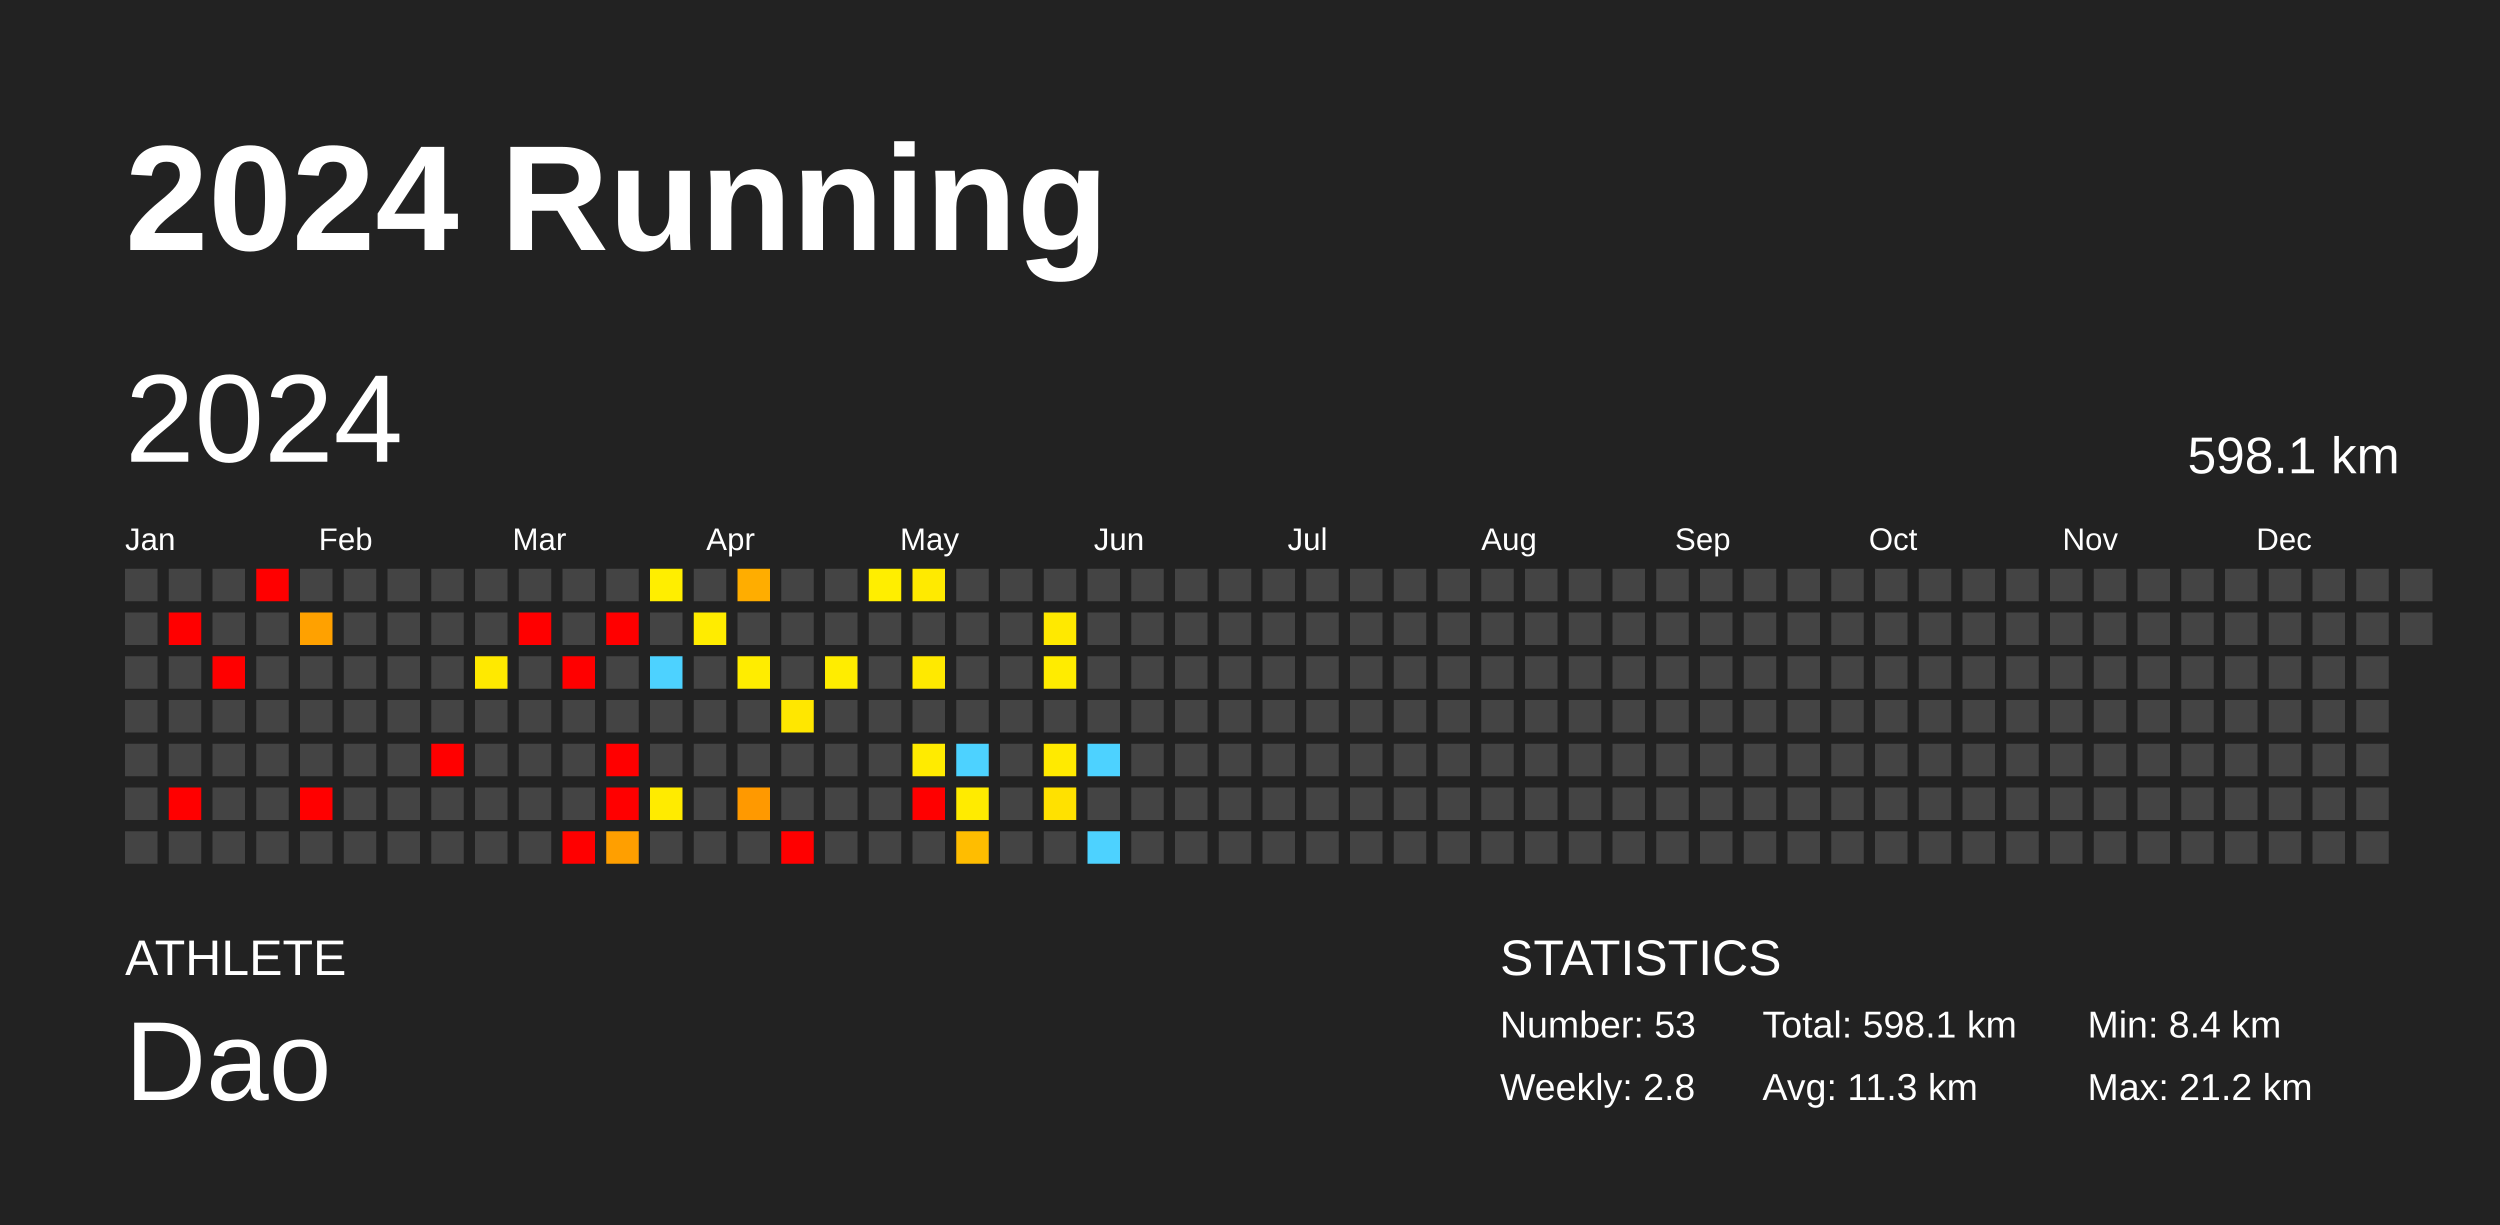
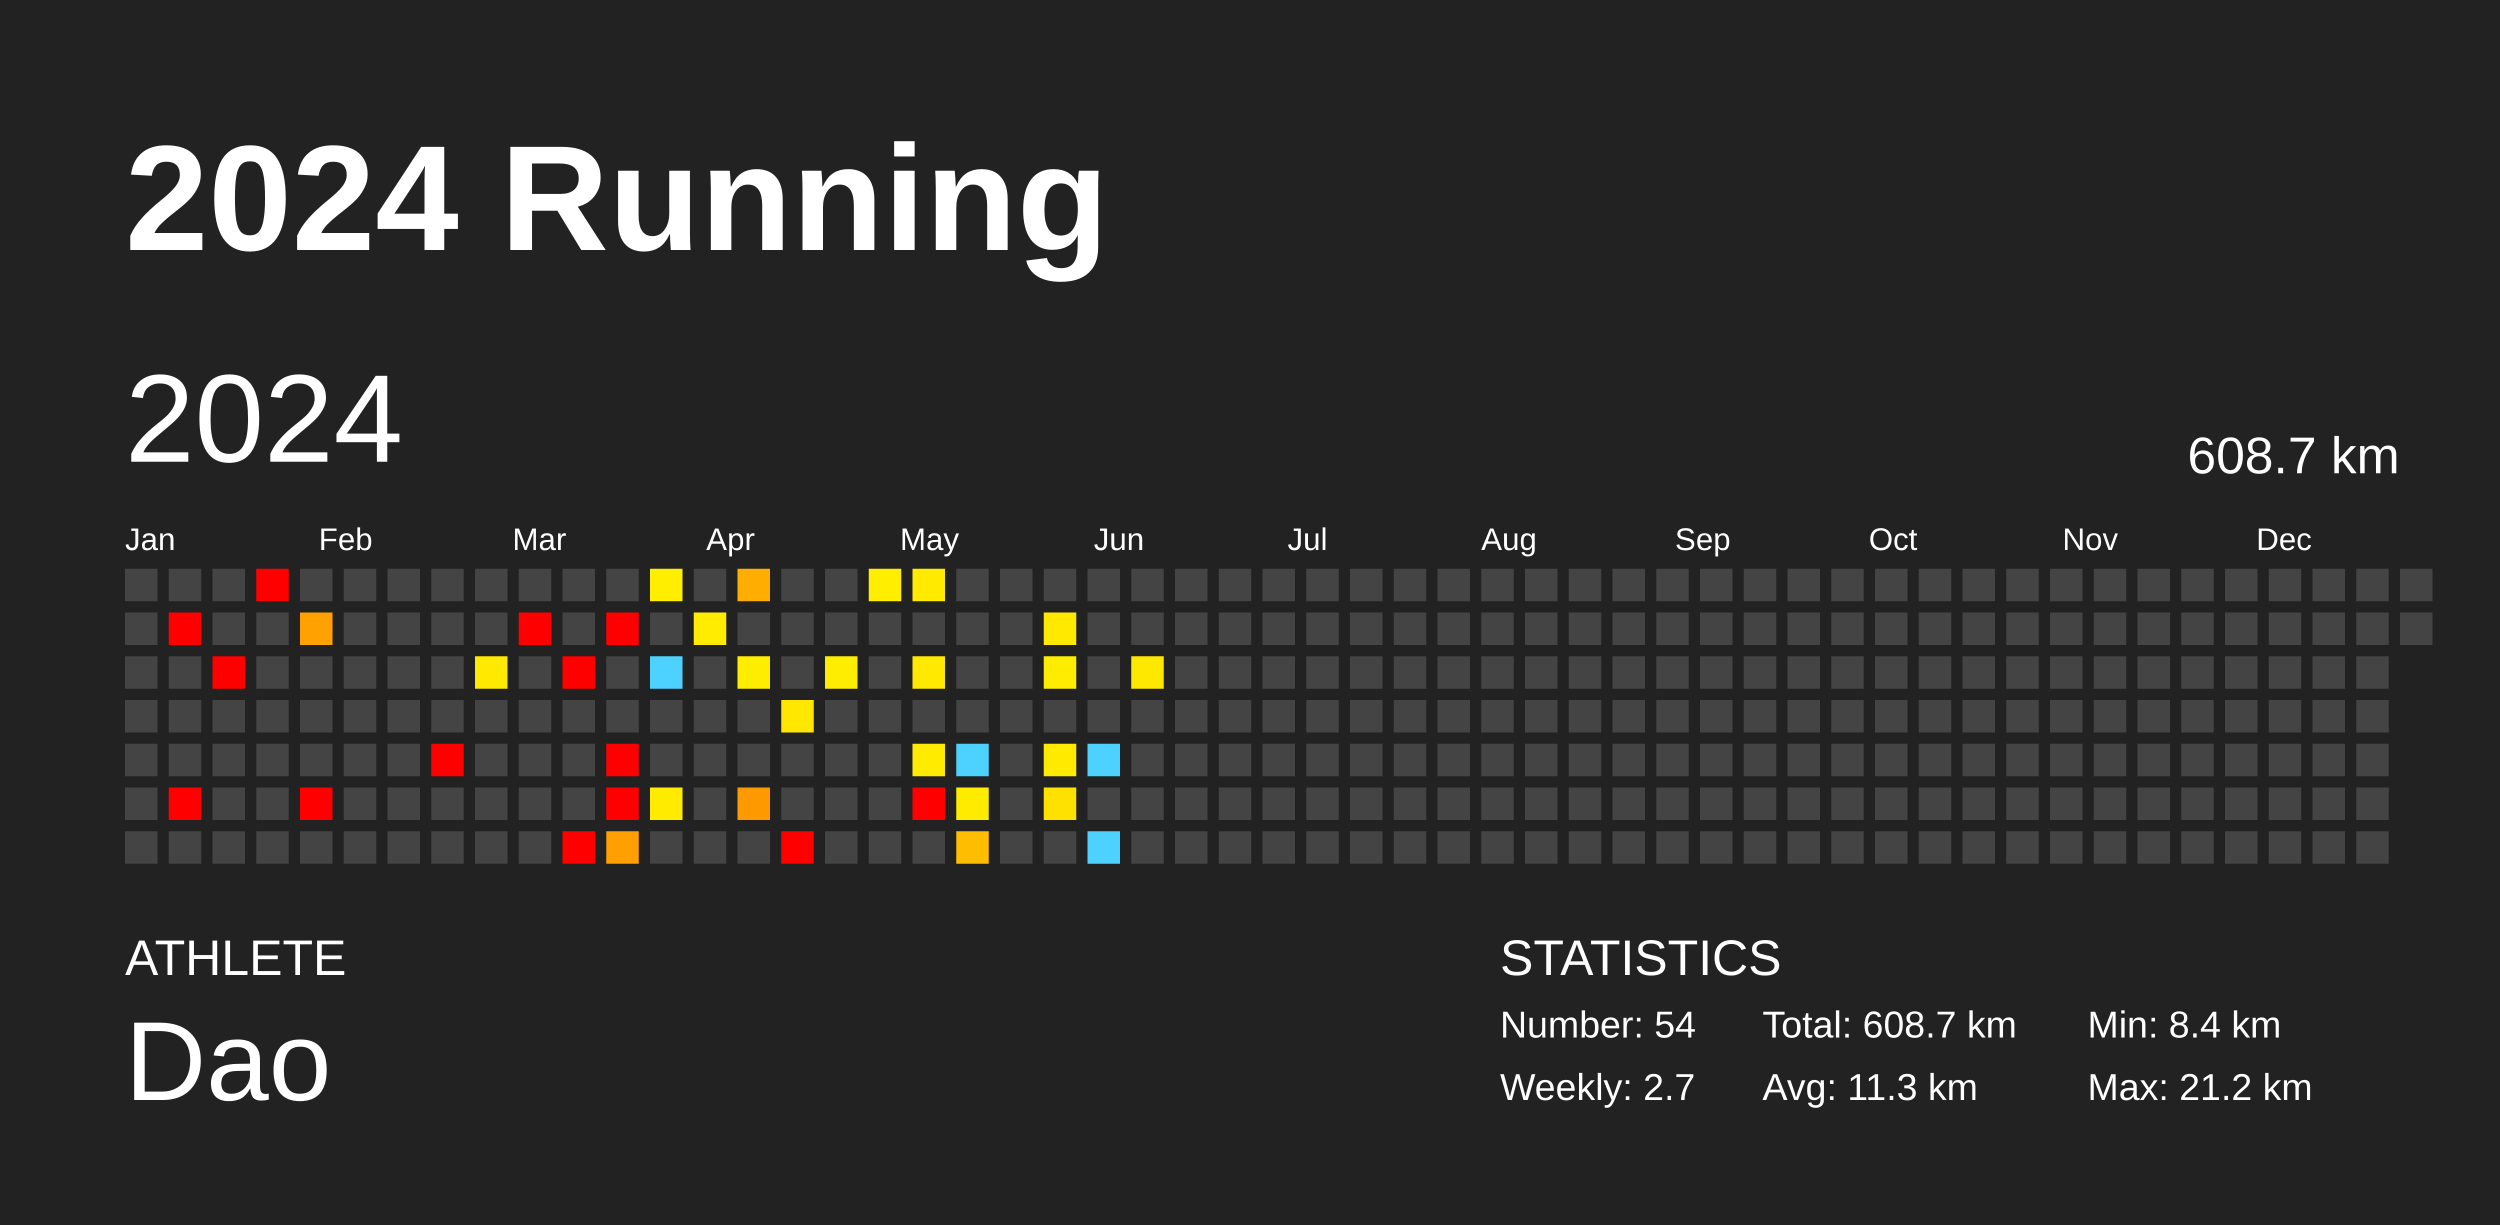
<svg xmlns="http://www.w3.org/2000/svg" baseProfile="full" height="98mm" version="1.1" viewBox="0,0,200,98" width="200mm">
  <defs />
  <rect fill="#222222" height="98" width="200" x="0" y="0" />
  <text fill="#FFFFFF" style="font-size:12px; font-family:Arial; font-weight:bold;" x="10" y="20">2024 Running</text>
  <text fill="#FFFFFF" style="font-size:4px; font-family:Arial" x="10" y="78">ATHLETE</text>
  <text fill="#FFFFFF" style="font-size:9px; font-family:Arial" x="10" y="88">Dao</text>
  <text fill="#FFFFFF" style="font-size:4px; font-family:Arial" x="120" y="78">STATISTICS</text>
-   <text fill="#FFFFFF" style="font-size:3px; font-family:Arial" x="120" y="83">Number: 53</text>
-   <text fill="#FFFFFF" style="font-size:3px; font-family:Arial" x="120" y="88">Weekly: 2.8</text>
-   <text fill="#FFFFFF" style="font-size:3px; font-family:Arial" x="141" y="83">Total: 598.1 km</text>
+   <text fill="#FFFFFF" style="font-size:3px; font-family:Arial" x="120" y="83">Number: 54</text>
+   <text fill="#FFFFFF" style="font-size:3px; font-family:Arial" x="120" y="88">Weekly: 2.7</text>
+   <text fill="#FFFFFF" style="font-size:3px; font-family:Arial" x="141" y="83">Total: 608.7 km</text>
  <text fill="#FFFFFF" style="font-size:3px; font-family:Arial" x="141" y="88">Avg: 11.3 km</text>
  <text fill="#FFFFFF" style="font-size:3px; font-family:Arial" x="167" y="83">Min: 8.4 km</text>
  <text fill="#FFFFFF" style="font-size:3px; font-family:Arial" x="167" y="88">Max: 21.2 km</text>
  <text dominant-baseline="hanging" fill="#FFFFFF" style="font-size:10.0px; font-family:Arial;" x="10" y="30">2024</text>
-   <text dominant-baseline="hanging" fill="#FFFFFF" style="font-size:4.125px; font-family:Arial;" x="175" y="35">598.1 km</text>
+   <text dominant-baseline="hanging" fill="#FFFFFF" style="font-size:4.125px; font-family:Arial;" x="175" y="35">608.7 km</text>
  <text fill="#FFFFFF" style="font-size:2.5px; font-family:Arial" x="10.0" y="44">Jan</text>
  <text fill="#FFFFFF" style="font-size:2.5px; font-family:Arial" x="25.5" y="44">Feb</text>
  <text fill="#FFFFFF" style="font-size:2.5px; font-family:Arial" x="41.0" y="44">Mar</text>
  <text fill="#FFFFFF" style="font-size:2.5px; font-family:Arial" x="56.5" y="44">Apr</text>
  <text fill="#FFFFFF" style="font-size:2.5px; font-family:Arial" x="72.0" y="44">May</text>
  <text fill="#FFFFFF" style="font-size:2.5px; font-family:Arial" x="87.5" y="44">Jun</text>
  <text fill="#FFFFFF" style="font-size:2.5px; font-family:Arial" x="103.0" y="44">Jul</text>
  <text fill="#FFFFFF" style="font-size:2.5px; font-family:Arial" x="118.5" y="44">Aug</text>
  <text fill="#FFFFFF" style="font-size:2.5px; font-family:Arial" x="134.0" y="44">Sep</text>
  <text fill="#FFFFFF" style="font-size:2.5px; font-family:Arial" x="149.5" y="44">Oct</text>
  <text fill="#FFFFFF" style="font-size:2.5px; font-family:Arial" x="165.0" y="44">Nov</text>
  <text fill="#FFFFFF" style="font-size:2.5px; font-family:Arial" x="180.5" y="44">Dec</text>
  <rect fill="#444444" height="2.6" width="2.6" x="10.0" y="45.5" />
  <rect fill="#444444" height="2.6" width="2.6" x="10.0" y="49.0" />
  <rect fill="#444444" height="2.6" width="2.6" x="10.0" y="52.5" />
  <rect fill="#444444" height="2.6" width="2.6" x="10.0" y="56.0" />
  <rect fill="#444444" height="2.6" width="2.6" x="10.0" y="59.5" />
  <rect fill="#444444" height="2.6" width="2.6" x="10.0" y="63.0" />
  <rect fill="#444444" height="2.6" width="2.6" x="10.0" y="66.5" />
  <rect fill="#444444" height="2.6" width="2.6" x="13.5" y="45.5" />
  <rect fill="red" height="2.6" width="2.6" x="13.5" y="49.0" />
  <rect fill="#444444" height="2.6" width="2.6" x="13.5" y="52.5" />
  <rect fill="#444444" height="2.6" width="2.6" x="13.5" y="56.0" />
  <rect fill="#444444" height="2.6" width="2.6" x="13.5" y="59.5" />
  <rect fill="red" height="2.6" width="2.6" x="13.5" y="63.0" />
  <rect fill="#444444" height="2.6" width="2.6" x="13.5" y="66.5" />
  <rect fill="#444444" height="2.6" width="2.6" x="17.0" y="45.5" />
  <rect fill="#444444" height="2.6" width="2.6" x="17.0" y="49.0" />
  <rect fill="red" height="2.6" width="2.6" x="17.0" y="52.5" />
  <rect fill="#444444" height="2.6" width="2.6" x="17.0" y="56.0" />
  <rect fill="#444444" height="2.6" width="2.6" x="17.0" y="59.5" />
  <rect fill="#444444" height="2.6" width="2.6" x="17.0" y="63.0" />
  <rect fill="#444444" height="2.6" width="2.6" x="17.0" y="66.5" />
  <rect fill="red" height="2.6" width="2.6" x="20.5" y="45.5" />
  <rect fill="#444444" height="2.6" width="2.6" x="20.5" y="49.0" />
  <rect fill="#444444" height="2.6" width="2.6" x="20.5" y="52.5" />
  <rect fill="#444444" height="2.6" width="2.6" x="20.5" y="56.0" />
  <rect fill="#444444" height="2.6" width="2.6" x="20.5" y="59.5" />
  <rect fill="#444444" height="2.6" width="2.6" x="20.5" y="63.0" />
  <rect fill="#444444" height="2.6" width="2.6" x="20.5" y="66.5" />
  <rect fill="#444444" height="2.6" width="2.6" x="24.0" y="45.5" />
  <rect fill="#ffa100" height="2.6" width="2.6" x="24.0" y="49.0" />
  <rect fill="#444444" height="2.6" width="2.6" x="24.0" y="52.5" />
  <rect fill="#444444" height="2.6" width="2.6" x="24.0" y="56.0" />
  <rect fill="#444444" height="2.6" width="2.6" x="24.0" y="59.5" />
  <rect fill="red" height="2.6" width="2.6" x="24.0" y="63.0" />
  <rect fill="#444444" height="2.6" width="2.6" x="24.0" y="66.5" />
  <rect fill="#444444" height="2.6" width="2.6" x="27.5" y="45.5" />
  <rect fill="#444444" height="2.6" width="2.6" x="27.5" y="49.0" />
  <rect fill="#444444" height="2.6" width="2.6" x="27.5" y="52.5" />
  <rect fill="#444444" height="2.6" width="2.6" x="27.5" y="56.0" />
  <rect fill="#444444" height="2.6" width="2.6" x="27.5" y="59.5" />
  <rect fill="#444444" height="2.6" width="2.6" x="27.5" y="63.0" />
  <rect fill="#444444" height="2.6" width="2.6" x="27.5" y="66.5" />
  <rect fill="#444444" height="2.6" width="2.6" x="31.0" y="45.5" />
  <rect fill="#444444" height="2.6" width="2.6" x="31.0" y="49.0" />
  <rect fill="#444444" height="2.6" width="2.6" x="31.0" y="52.5" />
  <rect fill="#444444" height="2.6" width="2.6" x="31.0" y="56.0" />
  <rect fill="#444444" height="2.6" width="2.6" x="31.0" y="59.5" />
  <rect fill="#444444" height="2.6" width="2.6" x="31.0" y="63.0" />
  <rect fill="#444444" height="2.6" width="2.6" x="31.0" y="66.5" />
  <rect fill="#444444" height="2.6" width="2.6" x="34.5" y="45.5" />
  <rect fill="#444444" height="2.6" width="2.6" x="34.5" y="49.0" />
  <rect fill="#444444" height="2.6" width="2.6" x="34.5" y="52.5" />
  <rect fill="#444444" height="2.6" width="2.6" x="34.5" y="56.0" />
  <rect fill="red" height="2.6" width="2.6" x="34.5" y="59.5" />
  <rect fill="#444444" height="2.6" width="2.6" x="34.5" y="63.0" />
  <rect fill="#444444" height="2.6" width="2.6" x="34.5" y="66.5" />
  <rect fill="#444444" height="2.6" width="2.6" x="38.0" y="45.5" />
  <rect fill="#444444" height="2.6" width="2.6" x="38.0" y="49.0" />
  <rect fill="#ffe900" height="2.6" width="2.6" x="38.0" y="52.5" />
  <rect fill="#444444" height="2.6" width="2.6" x="38.0" y="56.0" />
  <rect fill="#444444" height="2.6" width="2.6" x="38.0" y="59.5" />
  <rect fill="#444444" height="2.6" width="2.6" x="38.0" y="63.0" />
  <rect fill="#444444" height="2.6" width="2.6" x="38.0" y="66.5" />
  <rect fill="#444444" height="2.6" width="2.6" x="41.5" y="45.5" />
  <rect fill="red" height="2.6" width="2.6" x="41.5" y="49.0" />
  <rect fill="#444444" height="2.6" width="2.6" x="41.5" y="52.5" />
  <rect fill="#444444" height="2.6" width="2.6" x="41.5" y="56.0" />
  <rect fill="#444444" height="2.6" width="2.6" x="41.5" y="59.5" />
  <rect fill="#444444" height="2.6" width="2.6" x="41.5" y="63.0" />
  <rect fill="#444444" height="2.6" width="2.6" x="41.5" y="66.5" />
  <rect fill="#444444" height="2.6" width="2.6" x="45.0" y="45.5" />
  <rect fill="#444444" height="2.6" width="2.6" x="45.0" y="49.0" />
  <rect fill="red" height="2.6" width="2.6" x="45.0" y="52.5" />
  <rect fill="#444444" height="2.6" width="2.6" x="45.0" y="56.0" />
  <rect fill="#444444" height="2.6" width="2.6" x="45.0" y="59.5" />
  <rect fill="#444444" height="2.6" width="2.6" x="45.0" y="63.0" />
  <rect fill="red" height="2.6" width="2.6" x="45.0" y="66.5" />
  <rect fill="#444444" height="2.6" width="2.6" x="48.5" y="45.5" />
  <rect fill="red" height="2.6" width="2.6" x="48.5" y="49.0" />
  <rect fill="#444444" height="2.6" width="2.6" x="48.5" y="52.5" />
  <rect fill="#444444" height="2.6" width="2.6" x="48.5" y="56.0" />
  <rect fill="red" height="2.6" width="2.6" x="48.5" y="59.5" />
  <rect fill="red" height="2.6" width="2.6" x="48.5" y="63.0" />
  <rect fill="#ff9f00" height="2.6" width="2.6" x="48.5" y="66.5" />
  <rect fill="#ffee00" height="2.6" width="2.6" x="52.0" y="45.5" />
  <rect fill="#444444" height="2.6" width="2.6" x="52.0" y="49.0" />
  <rect fill="#4dd2ff" height="2.6" width="2.6" x="52.0" y="52.5" />
  <rect fill="#444444" height="2.6" width="2.6" x="52.0" y="56.0" />
  <rect fill="#444444" height="2.6" width="2.6" x="52.0" y="59.5" />
  <rect fill="#ffeb00" height="2.6" width="2.6" x="52.0" y="63.0" />
  <rect fill="#444444" height="2.6" width="2.6" x="52.0" y="66.5" />
  <rect fill="#444444" height="2.6" width="2.6" x="55.5" y="45.5" />
  <rect fill="#ffec00" height="2.6" width="2.6" x="55.5" y="49.0" />
  <rect fill="#444444" height="2.6" width="2.6" x="55.5" y="52.5" />
  <rect fill="#444444" height="2.6" width="2.6" x="55.5" y="56.0" />
  <rect fill="#444444" height="2.6" width="2.6" x="55.5" y="59.5" />
  <rect fill="#444444" height="2.6" width="2.6" x="55.5" y="63.0" />
  <rect fill="#444444" height="2.6" width="2.6" x="55.5" y="66.5" />
  <rect fill="#ffad00" height="2.6" width="2.6" x="59.0" y="45.5" />
  <rect fill="#444444" height="2.6" width="2.6" x="59.0" y="49.0" />
  <rect fill="#ffed00" height="2.6" width="2.6" x="59.0" y="52.5" />
  <rect fill="#444444" height="2.6" width="2.6" x="59.0" y="56.0" />
  <rect fill="#444444" height="2.6" width="2.6" x="59.0" y="59.5" />
  <rect fill="#ff9900" height="2.6" width="2.6" x="59.0" y="63.0" />
  <rect fill="#444444" height="2.6" width="2.6" x="59.0" y="66.5" />
  <rect fill="#444444" height="2.6" width="2.6" x="62.5" y="45.5" />
  <rect fill="#444444" height="2.6" width="2.6" x="62.5" y="49.0" />
  <rect fill="#444444" height="2.6" width="2.6" x="62.5" y="52.5" />
  <rect fill="#ffe700" height="2.6" width="2.6" x="62.5" y="56.0" />
  <rect fill="#444444" height="2.6" width="2.6" x="62.5" y="59.5" />
  <rect fill="#444444" height="2.6" width="2.6" x="62.5" y="63.0" />
  <rect fill="red" height="2.6" width="2.6" x="62.5" y="66.5" />
  <rect fill="#444444" height="2.6" width="2.6" x="66.0" y="45.5" />
  <rect fill="#444444" height="2.6" width="2.6" x="66.0" y="49.0" />
  <rect fill="#ffed00" height="2.6" width="2.6" x="66.0" y="52.5" />
  <rect fill="#444444" height="2.6" width="2.6" x="66.0" y="56.0" />
  <rect fill="#444444" height="2.6" width="2.6" x="66.0" y="59.5" />
  <rect fill="#444444" height="2.6" width="2.6" x="66.0" y="63.0" />
  <rect fill="#444444" height="2.6" width="2.6" x="66.0" y="66.5" />
  <rect fill="#ffee00" height="2.6" width="2.6" x="69.5" y="45.5" />
  <rect fill="#444444" height="2.6" width="2.6" x="69.5" y="49.0" />
  <rect fill="#444444" height="2.6" width="2.6" x="69.5" y="52.5" />
  <rect fill="#444444" height="2.6" width="2.6" x="69.5" y="56.0" />
  <rect fill="#444444" height="2.6" width="2.6" x="69.5" y="59.5" />
  <rect fill="#444444" height="2.6" width="2.6" x="69.5" y="63.0" />
  <rect fill="#444444" height="2.6" width="2.6" x="69.5" y="66.5" />
  <rect fill="#ffea00" height="2.6" width="2.6" x="73.0" y="45.5" />
  <rect fill="#444444" height="2.6" width="2.6" x="73.0" y="49.0" />
  <rect fill="#ffe900" height="2.6" width="2.6" x="73.0" y="52.5" />
  <rect fill="#444444" height="2.6" width="2.6" x="73.0" y="56.0" />
  <rect fill="#ffeb00" height="2.6" width="2.6" x="73.0" y="59.5" />
  <rect fill="red" height="2.6" width="2.6" x="73.0" y="63.0" />
  <rect fill="#444444" height="2.6" width="2.6" x="73.0" y="66.5" />
  <rect fill="#444444" height="2.6" width="2.6" x="76.5" y="45.5" />
  <rect fill="#444444" height="2.6" width="2.6" x="76.5" y="49.0" />
  <rect fill="#444444" height="2.6" width="2.6" x="76.5" y="52.5" />
  <rect fill="#444444" height="2.6" width="2.6" x="76.5" y="56.0" />
  <rect fill="#4dd2ff" height="2.6" width="2.6" x="76.5" y="59.5" />
  <rect fill="#ffeb00" height="2.6" width="2.6" x="76.5" y="63.0" />
  <rect fill="#ffbd00" height="2.6" width="2.6" x="76.5" y="66.5" />
  <rect fill="#444444" height="2.6" width="2.6" x="80.0" y="45.5" />
  <rect fill="#444444" height="2.6" width="2.6" x="80.0" y="49.0" />
  <rect fill="#444444" height="2.6" width="2.6" x="80.0" y="52.5" />
  <rect fill="#444444" height="2.6" width="2.6" x="80.0" y="56.0" />
  <rect fill="#444444" height="2.6" width="2.6" x="80.0" y="59.5" />
  <rect fill="#444444" height="2.6" width="2.6" x="80.0" y="63.0" />
  <rect fill="#444444" height="2.6" width="2.6" x="80.0" y="66.5" />
  <rect fill="#444444" height="2.6" width="2.6" x="83.5" y="45.5" />
  <rect fill="#ffe900" height="2.6" width="2.6" x="83.5" y="49.0" />
  <rect fill="#ffec00" height="2.6" width="2.6" x="83.5" y="52.5" />
  <rect fill="#444444" height="2.6" width="2.6" x="83.5" y="56.0" />
  <rect fill="#ffea00" height="2.6" width="2.6" x="83.5" y="59.5" />
  <rect fill="#ffe100" height="2.6" width="2.6" x="83.5" y="63.0" />
  <rect fill="#444444" height="2.6" width="2.6" x="83.5" y="66.5" />
  <rect fill="#444444" height="2.6" width="2.6" x="87.0" y="45.5" />
  <rect fill="#444444" height="2.6" width="2.6" x="87.0" y="49.0" />
  <rect fill="#444444" height="2.6" width="2.6" x="87.0" y="52.5" />
  <rect fill="#444444" height="2.6" width="2.6" x="87.0" y="56.0" />
  <rect fill="#4dd2ff" height="2.6" width="2.6" x="87.0" y="59.5" />
  <rect fill="#444444" height="2.6" width="2.6" x="87.0" y="63.0" />
  <rect fill="#4dd2ff" height="2.6" width="2.6" x="87.0" y="66.5" />
  <rect fill="#444444" height="2.6" width="2.6" x="90.5" y="45.5" />
  <rect fill="#444444" height="2.6" width="2.6" x="90.5" y="49.0" />
-   <rect fill="#444444" height="2.6" width="2.6" x="90.5" y="52.5" />
+   <rect fill="#ffe800" height="2.6" width="2.6" x="90.5" y="52.5" />
  <rect fill="#444444" height="2.6" width="2.6" x="90.5" y="56.0" />
  <rect fill="#444444" height="2.6" width="2.6" x="90.5" y="59.5" />
  <rect fill="#444444" height="2.6" width="2.6" x="90.5" y="63.0" />
  <rect fill="#444444" height="2.6" width="2.6" x="90.5" y="66.5" />
  <rect fill="#444444" height="2.6" width="2.6" x="94.0" y="45.5" />
  <rect fill="#444444" height="2.6" width="2.6" x="94.0" y="49.0" />
  <rect fill="#444444" height="2.6" width="2.6" x="94.0" y="52.5" />
  <rect fill="#444444" height="2.6" width="2.6" x="94.0" y="56.0" />
  <rect fill="#444444" height="2.6" width="2.6" x="94.0" y="59.5" />
  <rect fill="#444444" height="2.6" width="2.6" x="94.0" y="63.0" />
  <rect fill="#444444" height="2.6" width="2.6" x="94.0" y="66.5" />
  <rect fill="#444444" height="2.6" width="2.6" x="97.5" y="45.5" />
  <rect fill="#444444" height="2.6" width="2.6" x="97.5" y="49.0" />
  <rect fill="#444444" height="2.6" width="2.6" x="97.5" y="52.5" />
  <rect fill="#444444" height="2.6" width="2.6" x="97.5" y="56.0" />
  <rect fill="#444444" height="2.6" width="2.6" x="97.5" y="59.5" />
  <rect fill="#444444" height="2.6" width="2.6" x="97.5" y="63.0" />
  <rect fill="#444444" height="2.6" width="2.6" x="97.5" y="66.5" />
  <rect fill="#444444" height="2.6" width="2.6" x="101.0" y="45.5" />
  <rect fill="#444444" height="2.6" width="2.6" x="101.0" y="49.0" />
  <rect fill="#444444" height="2.6" width="2.6" x="101.0" y="52.5" />
  <rect fill="#444444" height="2.6" width="2.6" x="101.0" y="56.0" />
  <rect fill="#444444" height="2.6" width="2.6" x="101.0" y="59.5" />
  <rect fill="#444444" height="2.6" width="2.6" x="101.0" y="63.0" />
  <rect fill="#444444" height="2.6" width="2.6" x="101.0" y="66.5" />
  <rect fill="#444444" height="2.6" width="2.6" x="104.5" y="45.5" />
  <rect fill="#444444" height="2.6" width="2.6" x="104.5" y="49.0" />
  <rect fill="#444444" height="2.6" width="2.6" x="104.5" y="52.5" />
  <rect fill="#444444" height="2.6" width="2.6" x="104.5" y="56.0" />
  <rect fill="#444444" height="2.6" width="2.6" x="104.5" y="59.5" />
  <rect fill="#444444" height="2.6" width="2.6" x="104.5" y="63.0" />
  <rect fill="#444444" height="2.6" width="2.6" x="104.5" y="66.5" />
  <rect fill="#444444" height="2.6" width="2.6" x="108.0" y="45.5" />
  <rect fill="#444444" height="2.6" width="2.6" x="108.0" y="49.0" />
  <rect fill="#444444" height="2.6" width="2.6" x="108.0" y="52.5" />
  <rect fill="#444444" height="2.6" width="2.6" x="108.0" y="56.0" />
  <rect fill="#444444" height="2.6" width="2.6" x="108.0" y="59.5" />
  <rect fill="#444444" height="2.6" width="2.6" x="108.0" y="63.0" />
  <rect fill="#444444" height="2.6" width="2.6" x="108.0" y="66.5" />
  <rect fill="#444444" height="2.6" width="2.6" x="111.5" y="45.5" />
  <rect fill="#444444" height="2.6" width="2.6" x="111.5" y="49.0" />
  <rect fill="#444444" height="2.6" width="2.6" x="111.5" y="52.5" />
  <rect fill="#444444" height="2.6" width="2.6" x="111.5" y="56.0" />
  <rect fill="#444444" height="2.6" width="2.6" x="111.5" y="59.5" />
  <rect fill="#444444" height="2.6" width="2.6" x="111.5" y="63.0" />
  <rect fill="#444444" height="2.6" width="2.6" x="111.5" y="66.5" />
  <rect fill="#444444" height="2.6" width="2.6" x="115.0" y="45.5" />
  <rect fill="#444444" height="2.6" width="2.6" x="115.0" y="49.0" />
  <rect fill="#444444" height="2.6" width="2.6" x="115.0" y="52.5" />
  <rect fill="#444444" height="2.6" width="2.6" x="115.0" y="56.0" />
  <rect fill="#444444" height="2.6" width="2.6" x="115.0" y="59.5" />
  <rect fill="#444444" height="2.6" width="2.6" x="115.0" y="63.0" />
  <rect fill="#444444" height="2.6" width="2.6" x="115.0" y="66.5" />
  <rect fill="#444444" height="2.6" width="2.6" x="118.5" y="45.5" />
  <rect fill="#444444" height="2.6" width="2.6" x="118.5" y="49.0" />
  <rect fill="#444444" height="2.6" width="2.6" x="118.5" y="52.5" />
  <rect fill="#444444" height="2.6" width="2.6" x="118.5" y="56.0" />
  <rect fill="#444444" height="2.6" width="2.6" x="118.5" y="59.5" />
  <rect fill="#444444" height="2.6" width="2.6" x="118.5" y="63.0" />
  <rect fill="#444444" height="2.6" width="2.6" x="118.5" y="66.5" />
  <rect fill="#444444" height="2.6" width="2.6" x="122.0" y="45.5" />
  <rect fill="#444444" height="2.6" width="2.6" x="122.0" y="49.0" />
  <rect fill="#444444" height="2.6" width="2.6" x="122.0" y="52.5" />
  <rect fill="#444444" height="2.6" width="2.6" x="122.0" y="56.0" />
  <rect fill="#444444" height="2.6" width="2.6" x="122.0" y="59.5" />
  <rect fill="#444444" height="2.6" width="2.6" x="122.0" y="63.0" />
  <rect fill="#444444" height="2.6" width="2.6" x="122.0" y="66.5" />
  <rect fill="#444444" height="2.6" width="2.6" x="125.5" y="45.5" />
  <rect fill="#444444" height="2.6" width="2.6" x="125.5" y="49.0" />
  <rect fill="#444444" height="2.6" width="2.6" x="125.5" y="52.5" />
  <rect fill="#444444" height="2.6" width="2.6" x="125.5" y="56.0" />
  <rect fill="#444444" height="2.6" width="2.6" x="125.5" y="59.5" />
  <rect fill="#444444" height="2.6" width="2.6" x="125.5" y="63.0" />
  <rect fill="#444444" height="2.6" width="2.6" x="125.5" y="66.5" />
  <rect fill="#444444" height="2.6" width="2.6" x="129.0" y="45.5" />
  <rect fill="#444444" height="2.6" width="2.6" x="129.0" y="49.0" />
  <rect fill="#444444" height="2.6" width="2.6" x="129.0" y="52.5" />
  <rect fill="#444444" height="2.6" width="2.6" x="129.0" y="56.0" />
  <rect fill="#444444" height="2.6" width="2.6" x="129.0" y="59.5" />
  <rect fill="#444444" height="2.6" width="2.6" x="129.0" y="63.0" />
  <rect fill="#444444" height="2.6" width="2.6" x="129.0" y="66.5" />
  <rect fill="#444444" height="2.6" width="2.6" x="132.5" y="45.5" />
  <rect fill="#444444" height="2.6" width="2.6" x="132.5" y="49.0" />
  <rect fill="#444444" height="2.6" width="2.6" x="132.5" y="52.5" />
  <rect fill="#444444" height="2.6" width="2.6" x="132.5" y="56.0" />
  <rect fill="#444444" height="2.6" width="2.6" x="132.5" y="59.5" />
  <rect fill="#444444" height="2.6" width="2.6" x="132.5" y="63.0" />
  <rect fill="#444444" height="2.6" width="2.6" x="132.5" y="66.5" />
  <rect fill="#444444" height="2.6" width="2.6" x="136.0" y="45.5" />
  <rect fill="#444444" height="2.6" width="2.6" x="136.0" y="49.0" />
  <rect fill="#444444" height="2.6" width="2.6" x="136.0" y="52.5" />
  <rect fill="#444444" height="2.6" width="2.6" x="136.0" y="56.0" />
  <rect fill="#444444" height="2.6" width="2.6" x="136.0" y="59.5" />
  <rect fill="#444444" height="2.6" width="2.6" x="136.0" y="63.0" />
  <rect fill="#444444" height="2.6" width="2.6" x="136.0" y="66.5" />
  <rect fill="#444444" height="2.6" width="2.6" x="139.5" y="45.5" />
  <rect fill="#444444" height="2.6" width="2.6" x="139.5" y="49.0" />
  <rect fill="#444444" height="2.6" width="2.6" x="139.5" y="52.5" />
  <rect fill="#444444" height="2.6" width="2.6" x="139.5" y="56.0" />
  <rect fill="#444444" height="2.6" width="2.6" x="139.5" y="59.5" />
  <rect fill="#444444" height="2.6" width="2.6" x="139.5" y="63.0" />
  <rect fill="#444444" height="2.6" width="2.6" x="139.5" y="66.5" />
  <rect fill="#444444" height="2.6" width="2.6" x="143.0" y="45.5" />
  <rect fill="#444444" height="2.6" width="2.6" x="143.0" y="49.0" />
  <rect fill="#444444" height="2.6" width="2.6" x="143.0" y="52.5" />
  <rect fill="#444444" height="2.6" width="2.6" x="143.0" y="56.0" />
  <rect fill="#444444" height="2.6" width="2.6" x="143.0" y="59.5" />
  <rect fill="#444444" height="2.6" width="2.6" x="143.0" y="63.0" />
  <rect fill="#444444" height="2.6" width="2.6" x="143.0" y="66.5" />
  <rect fill="#444444" height="2.6" width="2.6" x="146.5" y="45.5" />
  <rect fill="#444444" height="2.6" width="2.6" x="146.5" y="49.0" />
  <rect fill="#444444" height="2.6" width="2.6" x="146.5" y="52.5" />
  <rect fill="#444444" height="2.6" width="2.6" x="146.5" y="56.0" />
  <rect fill="#444444" height="2.6" width="2.6" x="146.5" y="59.5" />
  <rect fill="#444444" height="2.6" width="2.6" x="146.5" y="63.0" />
  <rect fill="#444444" height="2.6" width="2.6" x="146.5" y="66.5" />
  <rect fill="#444444" height="2.6" width="2.6" x="150.0" y="45.5" />
  <rect fill="#444444" height="2.6" width="2.6" x="150.0" y="49.0" />
  <rect fill="#444444" height="2.6" width="2.6" x="150.0" y="52.5" />
  <rect fill="#444444" height="2.6" width="2.6" x="150.0" y="56.0" />
  <rect fill="#444444" height="2.6" width="2.6" x="150.0" y="59.5" />
  <rect fill="#444444" height="2.6" width="2.6" x="150.0" y="63.0" />
  <rect fill="#444444" height="2.6" width="2.6" x="150.0" y="66.5" />
  <rect fill="#444444" height="2.6" width="2.6" x="153.5" y="45.5" />
  <rect fill="#444444" height="2.6" width="2.6" x="153.5" y="49.0" />
  <rect fill="#444444" height="2.6" width="2.6" x="153.5" y="52.5" />
  <rect fill="#444444" height="2.6" width="2.6" x="153.5" y="56.0" />
  <rect fill="#444444" height="2.6" width="2.6" x="153.5" y="59.5" />
  <rect fill="#444444" height="2.6" width="2.6" x="153.5" y="63.0" />
  <rect fill="#444444" height="2.6" width="2.6" x="153.5" y="66.5" />
  <rect fill="#444444" height="2.6" width="2.6" x="157.0" y="45.5" />
  <rect fill="#444444" height="2.6" width="2.6" x="157.0" y="49.0" />
  <rect fill="#444444" height="2.6" width="2.6" x="157.0" y="52.5" />
  <rect fill="#444444" height="2.6" width="2.6" x="157.0" y="56.0" />
  <rect fill="#444444" height="2.6" width="2.6" x="157.0" y="59.5" />
  <rect fill="#444444" height="2.6" width="2.6" x="157.0" y="63.0" />
  <rect fill="#444444" height="2.6" width="2.6" x="157.0" y="66.5" />
  <rect fill="#444444" height="2.6" width="2.6" x="160.5" y="45.5" />
  <rect fill="#444444" height="2.6" width="2.6" x="160.5" y="49.0" />
  <rect fill="#444444" height="2.6" width="2.6" x="160.5" y="52.5" />
  <rect fill="#444444" height="2.6" width="2.6" x="160.5" y="56.0" />
  <rect fill="#444444" height="2.6" width="2.6" x="160.5" y="59.5" />
  <rect fill="#444444" height="2.6" width="2.6" x="160.5" y="63.0" />
  <rect fill="#444444" height="2.6" width="2.6" x="160.5" y="66.5" />
  <rect fill="#444444" height="2.6" width="2.6" x="164.0" y="45.5" />
  <rect fill="#444444" height="2.6" width="2.6" x="164.0" y="49.0" />
  <rect fill="#444444" height="2.6" width="2.6" x="164.0" y="52.5" />
  <rect fill="#444444" height="2.6" width="2.6" x="164.0" y="56.0" />
  <rect fill="#444444" height="2.6" width="2.6" x="164.0" y="59.5" />
  <rect fill="#444444" height="2.6" width="2.6" x="164.0" y="63.0" />
  <rect fill="#444444" height="2.6" width="2.6" x="164.0" y="66.5" />
  <rect fill="#444444" height="2.6" width="2.6" x="167.5" y="45.5" />
  <rect fill="#444444" height="2.6" width="2.6" x="167.5" y="49.0" />
  <rect fill="#444444" height="2.6" width="2.6" x="167.5" y="52.5" />
  <rect fill="#444444" height="2.6" width="2.6" x="167.5" y="56.0" />
  <rect fill="#444444" height="2.6" width="2.6" x="167.5" y="59.5" />
  <rect fill="#444444" height="2.6" width="2.6" x="167.5" y="63.0" />
  <rect fill="#444444" height="2.6" width="2.6" x="167.5" y="66.5" />
  <rect fill="#444444" height="2.6" width="2.6" x="171.0" y="45.5" />
  <rect fill="#444444" height="2.6" width="2.6" x="171.0" y="49.0" />
  <rect fill="#444444" height="2.6" width="2.6" x="171.0" y="52.5" />
  <rect fill="#444444" height="2.6" width="2.6" x="171.0" y="56.0" />
  <rect fill="#444444" height="2.6" width="2.6" x="171.0" y="59.5" />
  <rect fill="#444444" height="2.6" width="2.6" x="171.0" y="63.0" />
  <rect fill="#444444" height="2.6" width="2.6" x="171.0" y="66.5" />
  <rect fill="#444444" height="2.6" width="2.6" x="174.5" y="45.5" />
  <rect fill="#444444" height="2.6" width="2.6" x="174.5" y="49.0" />
  <rect fill="#444444" height="2.6" width="2.6" x="174.5" y="52.5" />
  <rect fill="#444444" height="2.6" width="2.6" x="174.5" y="56.0" />
  <rect fill="#444444" height="2.6" width="2.6" x="174.5" y="59.5" />
  <rect fill="#444444" height="2.6" width="2.6" x="174.5" y="63.0" />
  <rect fill="#444444" height="2.6" width="2.6" x="174.5" y="66.5" />
  <rect fill="#444444" height="2.6" width="2.6" x="178.0" y="45.5" />
  <rect fill="#444444" height="2.6" width="2.6" x="178.0" y="49.0" />
  <rect fill="#444444" height="2.6" width="2.6" x="178.0" y="52.5" />
  <rect fill="#444444" height="2.6" width="2.6" x="178.0" y="56.0" />
  <rect fill="#444444" height="2.6" width="2.6" x="178.0" y="59.5" />
  <rect fill="#444444" height="2.6" width="2.6" x="178.0" y="63.0" />
  <rect fill="#444444" height="2.6" width="2.6" x="178.0" y="66.5" />
  <rect fill="#444444" height="2.6" width="2.6" x="181.5" y="45.5" />
  <rect fill="#444444" height="2.6" width="2.6" x="181.5" y="49.0" />
  <rect fill="#444444" height="2.6" width="2.6" x="181.5" y="52.5" />
  <rect fill="#444444" height="2.6" width="2.6" x="181.5" y="56.0" />
  <rect fill="#444444" height="2.6" width="2.6" x="181.5" y="59.5" />
  <rect fill="#444444" height="2.6" width="2.6" x="181.5" y="63.0" />
  <rect fill="#444444" height="2.6" width="2.6" x="181.5" y="66.5" />
  <rect fill="#444444" height="2.6" width="2.6" x="185.0" y="45.5" />
  <rect fill="#444444" height="2.6" width="2.6" x="185.0" y="49.0" />
  <rect fill="#444444" height="2.6" width="2.6" x="185.0" y="52.5" />
  <rect fill="#444444" height="2.6" width="2.6" x="185.0" y="56.0" />
  <rect fill="#444444" height="2.6" width="2.6" x="185.0" y="59.5" />
  <rect fill="#444444" height="2.6" width="2.6" x="185.0" y="63.0" />
  <rect fill="#444444" height="2.6" width="2.6" x="185.0" y="66.5" />
  <rect fill="#444444" height="2.6" width="2.6" x="188.5" y="45.5" />
  <rect fill="#444444" height="2.6" width="2.6" x="188.5" y="49.0" />
  <rect fill="#444444" height="2.6" width="2.6" x="188.5" y="52.5" />
  <rect fill="#444444" height="2.6" width="2.6" x="188.5" y="56.0" />
  <rect fill="#444444" height="2.6" width="2.6" x="188.5" y="59.5" />
  <rect fill="#444444" height="2.6" width="2.6" x="188.5" y="63.0" />
  <rect fill="#444444" height="2.6" width="2.6" x="188.5" y="66.5" />
  <rect fill="#444444" height="2.6" width="2.6" x="192.0" y="45.5" />
  <rect fill="#444444" height="2.6" width="2.6" x="192.0" y="49.0" />
</svg>
